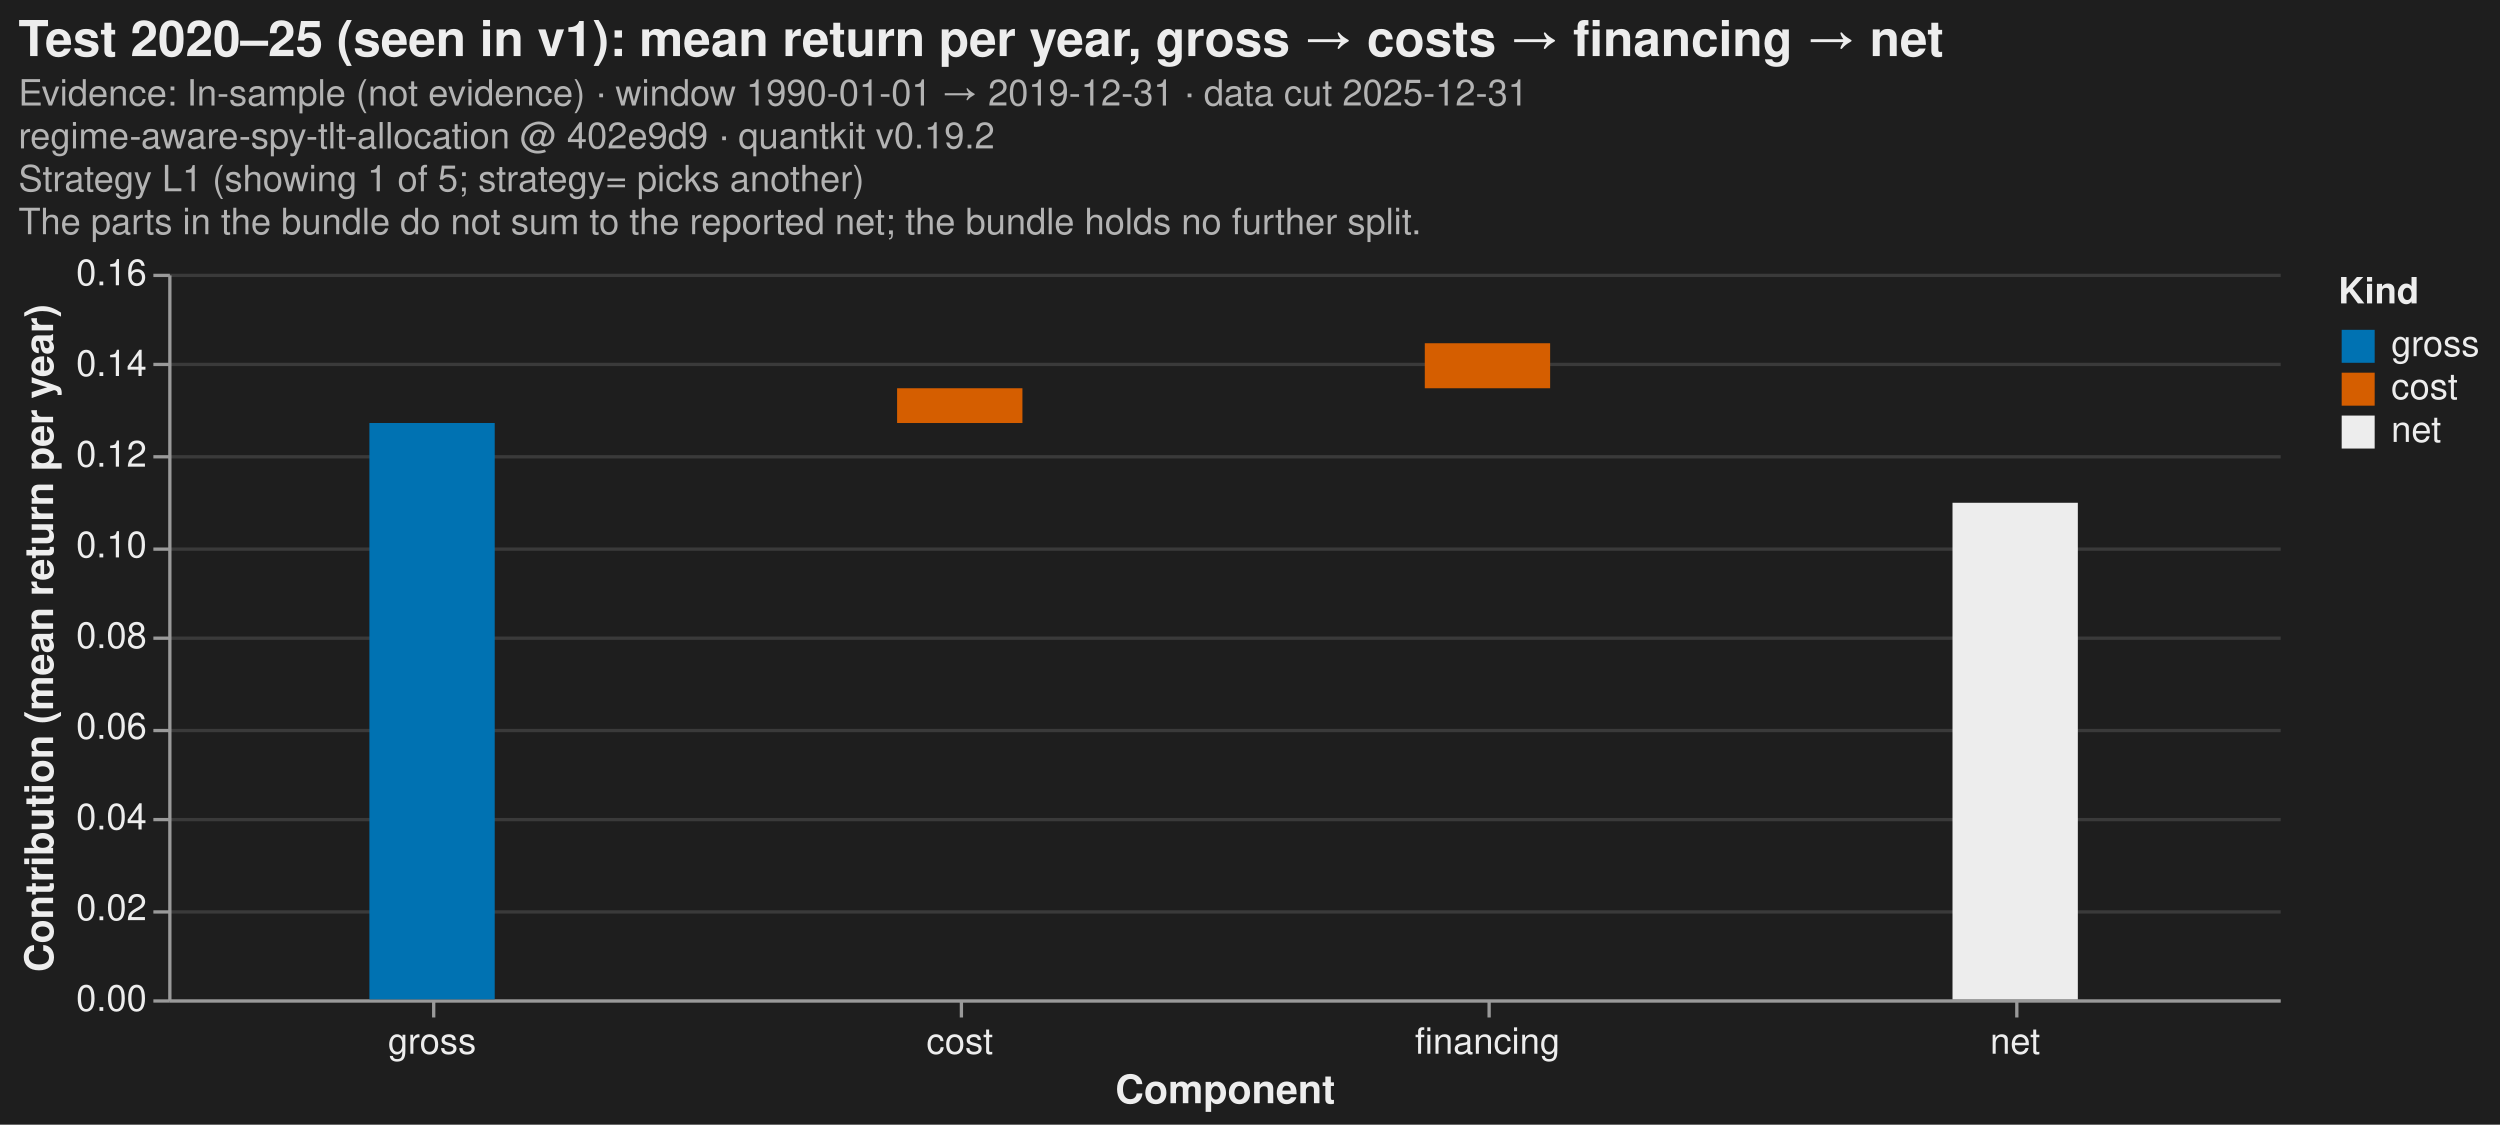
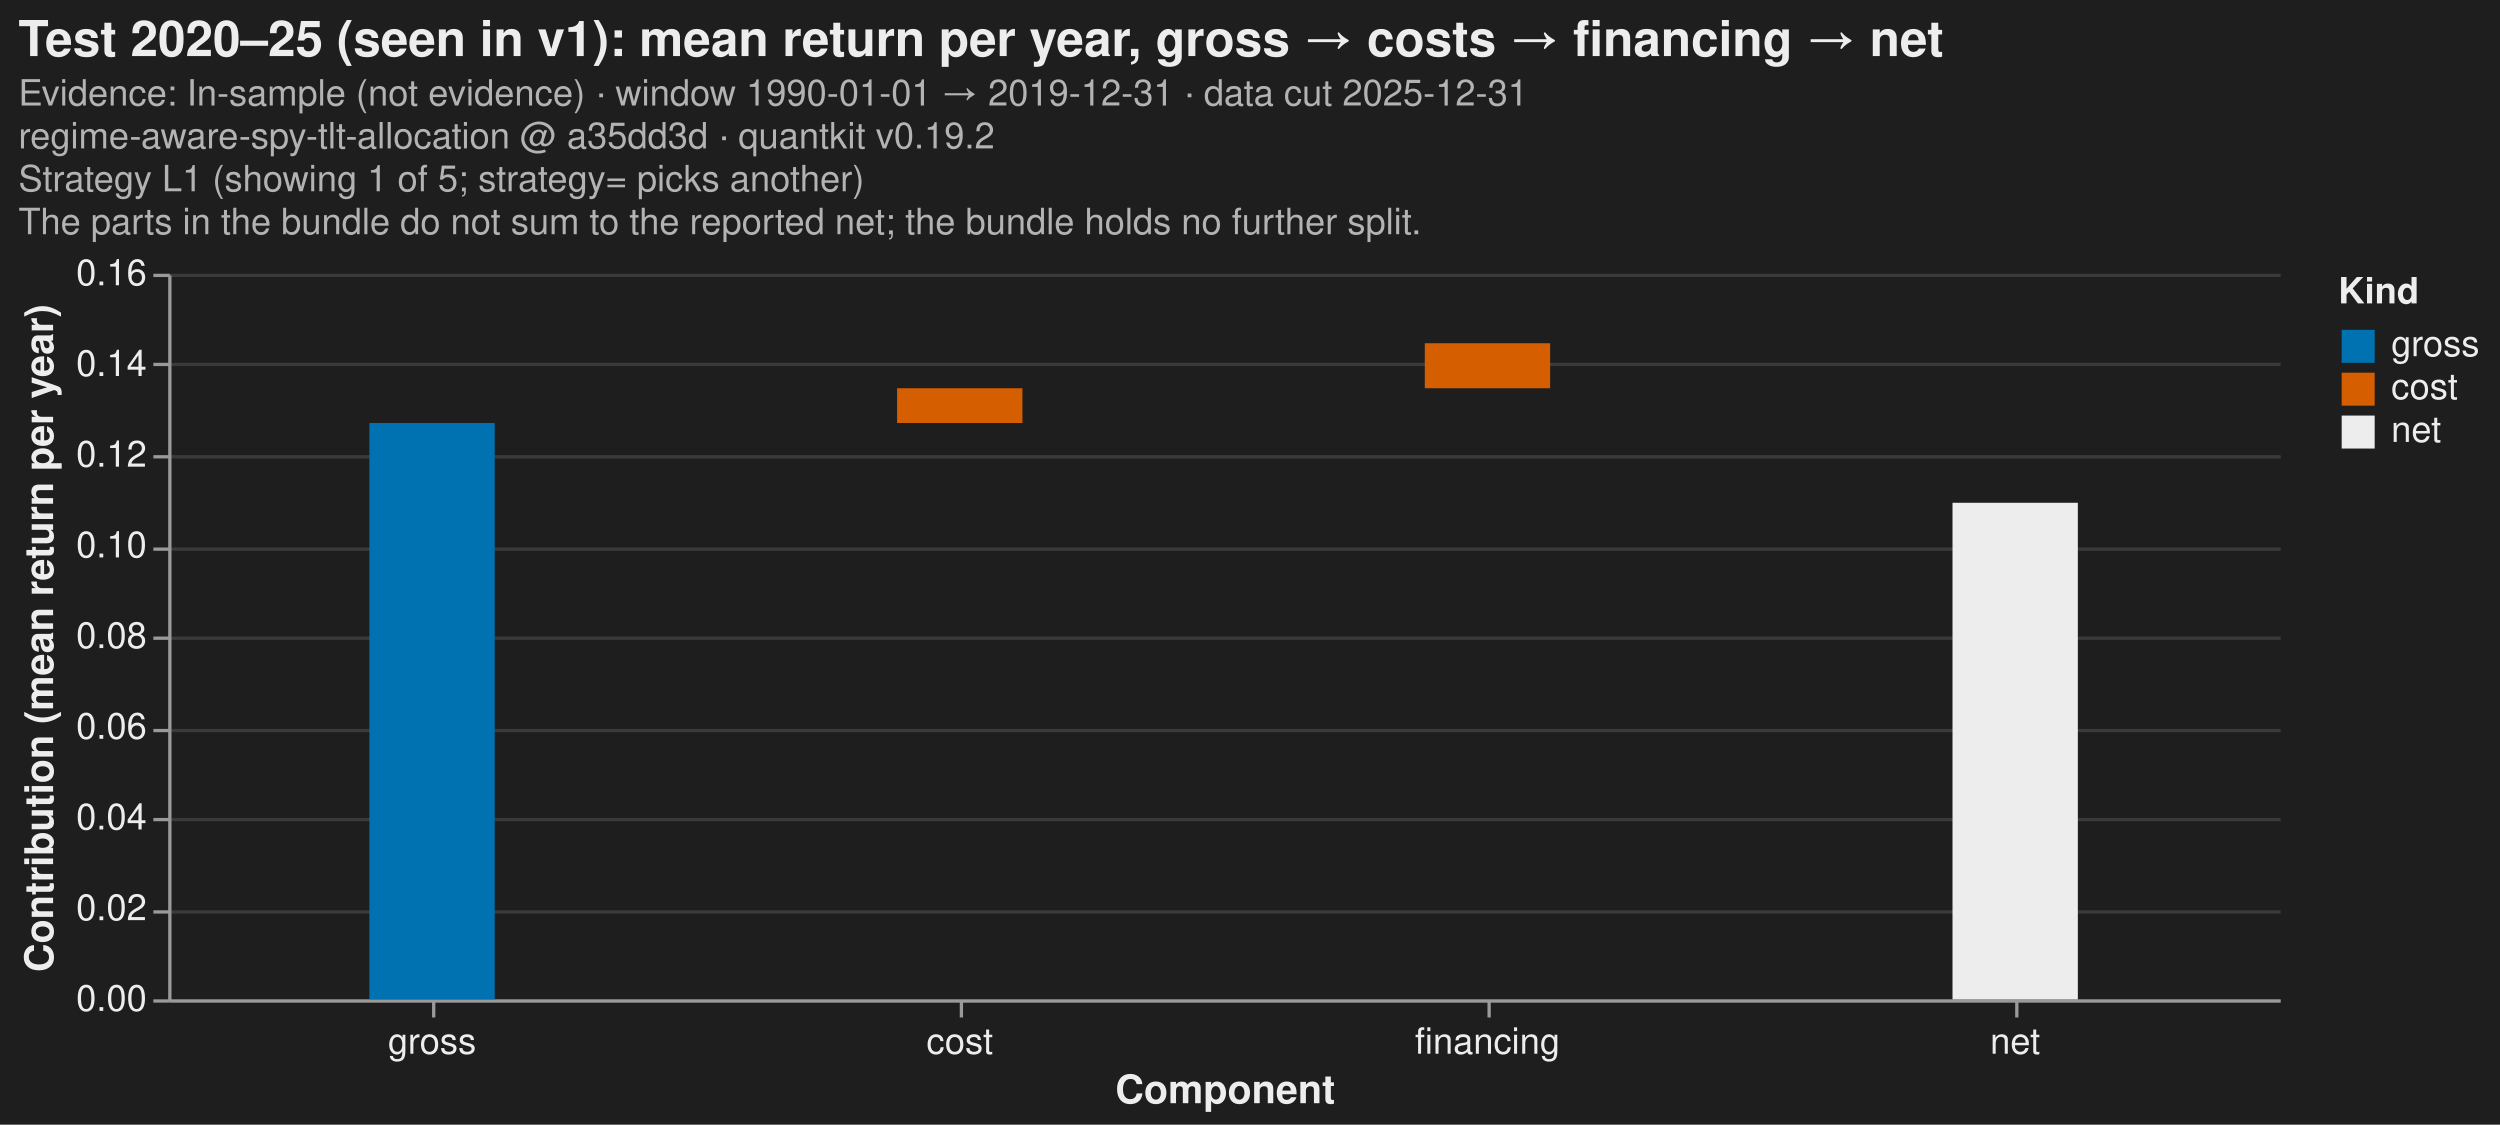
<svg xmlns="http://www.w3.org/2000/svg" version="1.1" class="marks" width="758" height="341" viewBox="0 0 758 341">
  <rect width="758" height="341" fill="#1E1E1E" />
  <g fill="none" stroke-miterlimit="10" transform="translate(51,83)">
    <g class="mark-group role-frame root" role="graphics-object" aria-roledescription="group mark container">
      <g transform="translate(0,0)">
        <path class="background" aria-hidden="true" d="M0,0h640v220h-640Z" />
        <g>
          <g class="mark-group role-axis" aria-hidden="true">
            <g transform="translate(0.5,0.5)">
              <path class="background" aria-hidden="true" d="M0,0h0v0h0Z" pointer-events="none" />
              <g>
                <g class="mark-rule role-axis-grid" pointer-events="none">
                  <line transform="translate(0,220)" x2="640" y2="0" stroke="#3A3A3A" stroke-width="1" opacity="1" />
                  <line transform="translate(0,193)" x2="640" y2="0" stroke="#3A3A3A" stroke-width="1" opacity="1" />
                  <line transform="translate(0,165)" x2="640" y2="0" stroke="#3A3A3A" stroke-width="1" opacity="1" />
                  <line transform="translate(0,138)" x2="640" y2="0" stroke="#3A3A3A" stroke-width="1" opacity="1" />
                  <line transform="translate(0,110)" x2="640" y2="0" stroke="#3A3A3A" stroke-width="1" opacity="1" />
                  <line transform="translate(0,83)" x2="640" y2="0" stroke="#3A3A3A" stroke-width="1" opacity="1" />
                  <line transform="translate(0,55)" x2="640" y2="0" stroke="#3A3A3A" stroke-width="1" opacity="1" />
                  <line transform="translate(0,27)" x2="640" y2="0" stroke="#3A3A3A" stroke-width="1" opacity="1" />
                  <line transform="translate(0,0)" x2="640" y2="0" stroke="#3A3A3A" stroke-width="1" opacity="1" />
                </g>
              </g>
              <path class="foreground" aria-hidden="true" d="" pointer-events="none" display="none" />
            </g>
          </g>
          <g class="mark-group role-axis" role="graphics-symbol" aria-roledescription="axis" aria-label="X-axis titled 'Component' for a discrete scale with 4 values: gross, cost, financing, net">
            <g transform="translate(0.5,220.5)">
              <path class="background" aria-hidden="true" d="M0,0h0v0h0Z" pointer-events="none" />
              <g>
                <g class="mark-rule role-axis-tick" pointer-events="none">
                  <line transform="translate(80,0)" x2="0" y2="5" stroke="#9A9A9A" stroke-width="1" opacity="1" />
                  <line transform="translate(240,0)" x2="0" y2="5" stroke="#9A9A9A" stroke-width="1" opacity="1" />
                  <line transform="translate(400,0)" x2="0" y2="5" stroke="#9A9A9A" stroke-width="1" opacity="1" />
                  <line transform="translate(560,0)" x2="0" y2="5" stroke="#9A9A9A" stroke-width="1" opacity="1" />
                </g>
                <g class="mark-text role-axis-label" pointer-events="none">
                  <text text-anchor="middle" transform="translate(79.5,16)" font-family="Helvetica Neue, Helvetica, Arial, sans-serif" font-size="11px" fill="#EDEDED" opacity="1">gross</text>
                  <text text-anchor="middle" transform="translate(239.5,16)" font-family="Helvetica Neue, Helvetica, Arial, sans-serif" font-size="11px" fill="#EDEDED" opacity="1">cost</text>
                  <text text-anchor="middle" transform="translate(399.5,16)" font-family="Helvetica Neue, Helvetica, Arial, sans-serif" font-size="11px" fill="#EDEDED" opacity="1">financing</text>
                  <text text-anchor="middle" transform="translate(559.5,16)" font-family="Helvetica Neue, Helvetica, Arial, sans-serif" font-size="11px" fill="#EDEDED" opacity="1">net</text>
                </g>
                <g class="mark-rule role-axis-domain" pointer-events="none">
                  <line transform="translate(0,0)" x2="640" y2="0" stroke="#9A9A9A" stroke-width="1" opacity="1" />
                </g>
                <g class="mark-text role-axis-title" pointer-events="none">
                  <text text-anchor="middle" transform="translate(320,31)" font-family="Helvetica Neue, Helvetica, Arial, sans-serif" font-size="12px" font-weight="bold" fill="#EDEDED" opacity="1">Component</text>
                </g>
              </g>
              <path class="foreground" aria-hidden="true" d="" pointer-events="none" display="none" />
            </g>
          </g>
          <g class="mark-group role-axis" role="graphics-symbol" aria-roledescription="axis" aria-label="Y-axis titled 'Contribution (mean return per year)' for a linear scale with values from 0.00 to 0.16">
            <g transform="translate(0.5,0.5)">
              <path class="background" aria-hidden="true" d="M0,0h0v0h0Z" pointer-events="none" />
              <g>
                <g class="mark-rule role-axis-tick" pointer-events="none">
                  <line transform="translate(0,220)" x2="-5" y2="0" stroke="#9A9A9A" stroke-width="1" opacity="1" />
                  <line transform="translate(0,193)" x2="-5" y2="0" stroke="#9A9A9A" stroke-width="1" opacity="1" />
                  <line transform="translate(0,165)" x2="-5" y2="0" stroke="#9A9A9A" stroke-width="1" opacity="1" />
                  <line transform="translate(0,138)" x2="-5" y2="0" stroke="#9A9A9A" stroke-width="1" opacity="1" />
                  <line transform="translate(0,110)" x2="-5" y2="0" stroke="#9A9A9A" stroke-width="1" opacity="1" />
                  <line transform="translate(0,83)" x2="-5" y2="0" stroke="#9A9A9A" stroke-width="1" opacity="1" />
                  <line transform="translate(0,55)" x2="-5" y2="0" stroke="#9A9A9A" stroke-width="1" opacity="1" />
                  <line transform="translate(0,27)" x2="-5" y2="0" stroke="#9A9A9A" stroke-width="1" opacity="1" />
                  <line transform="translate(0,0)" x2="-5" y2="0" stroke="#9A9A9A" stroke-width="1" opacity="1" />
                </g>
                <g class="mark-text role-axis-label" pointer-events="none">
                  <text text-anchor="end" transform="translate(-7,223)" font-family="Helvetica Neue, Helvetica, Arial, sans-serif" font-size="11px" fill="#EDEDED" opacity="1">0.00</text>
                  <text text-anchor="end" transform="translate(-7,195.5)" font-family="Helvetica Neue, Helvetica, Arial, sans-serif" font-size="11px" fill="#EDEDED" opacity="1">0.02</text>
                  <text text-anchor="end" transform="translate(-7,168)" font-family="Helvetica Neue, Helvetica, Arial, sans-serif" font-size="11px" fill="#EDEDED" opacity="1">0.04</text>
                  <text text-anchor="end" transform="translate(-7,140.5)" font-family="Helvetica Neue, Helvetica, Arial, sans-serif" font-size="11px" fill="#EDEDED" opacity="1">0.06</text>
                  <text text-anchor="end" transform="translate(-7,113)" font-family="Helvetica Neue, Helvetica, Arial, sans-serif" font-size="11px" fill="#EDEDED" opacity="1">0.08</text>
                  <text text-anchor="end" transform="translate(-7,85.5)" font-family="Helvetica Neue, Helvetica, Arial, sans-serif" font-size="11px" fill="#EDEDED" opacity="1">0.10</text>
                  <text text-anchor="end" transform="translate(-7,58)" font-family="Helvetica Neue, Helvetica, Arial, sans-serif" font-size="11px" fill="#EDEDED" opacity="1">0.12</text>
                  <text text-anchor="end" transform="translate(-7,30.5)" font-family="Helvetica Neue, Helvetica, Arial, sans-serif" font-size="11px" fill="#EDEDED" opacity="1">0.14</text>
                  <text text-anchor="end" transform="translate(-7,3)" font-family="Helvetica Neue, Helvetica, Arial, sans-serif" font-size="11px" fill="#EDEDED" opacity="1">0.16</text>
                </g>
                <g class="mark-rule role-axis-domain" pointer-events="none">
                  <line transform="translate(0,220)" x2="0" y2="-220" stroke="#9A9A9A" stroke-width="1" opacity="1" />
                </g>
                <g class="mark-text role-axis-title" pointer-events="none">
                  <text text-anchor="middle" transform="translate(-32.406,110) rotate(-90) translate(0,-3)" font-family="Helvetica Neue, Helvetica, Arial, sans-serif" font-size="12px" font-weight="bold" fill="#EDEDED" opacity="1">Contribution (mean return per year)</text>
                </g>
              </g>
              <path class="foreground" aria-hidden="true" d="" pointer-events="none" display="none" />
            </g>
          </g>
          <g class="mark-rect role-mark marks" role="graphics-object" aria-roledescription="rect mark container">
            <path aria-label="Component: gross; Contribution (mean return per year): 0; Kind: gross; part: gross; value: 0.1271" role="graphics-symbol" aria-roledescription="bar" d="M61,45.255h38v174.745h-38Z" fill="#0072B2" />
            <path aria-label="Component: cost; Contribution (mean return per year): 0.127087032981; Kind: cost; part: cost; value: −0.007663" role="graphics-symbol" aria-roledescription="bar" d="M221,34.719h38v10.537h-38Z" fill="#D55E00" />
            <path aria-label="Component: financing; Contribution (mean return per year): 0.134749948051; Kind: cost; part: financing; value: −0.009927" role="graphics-symbol" aria-roledescription="bar" d="M381,21.07h38v13.649h-38Z" fill="#D55E00" />
            <path aria-label="Component: net; Contribution (mean return per year): 0; Kind: net; part: net; value: 0.1095" role="graphics-symbol" aria-roledescription="bar" d="M541,69.441h38v150.559h-38Z" fill="#EDEDED" />
          </g>
          <g class="mark-group role-legend" role="graphics-symbol" aria-roledescription="legend" aria-label="Symbol legend titled 'Kind' for fill color with 3 values: gross, cost, net">
            <g transform="translate(658,0)">
              <path class="background" aria-hidden="true" d="M0,0h44v53h-44Z" pointer-events="none" />
              <g>
                <g class="mark-group role-legend-entry">
                  <g transform="translate(0,16)">
                    <path class="background" aria-hidden="true" d="M0,0h0v0h0Z" pointer-events="none" />
                    <g>
                      <g class="mark-group role-scope" role="graphics-object" aria-roledescription="group mark container">
                        <g transform="translate(0,0)">
                          <path class="background" aria-hidden="true" d="M0,0h43.093v11h-43.093Z" pointer-events="none" opacity="1" />
                          <g>
                            <g class="mark-symbol role-legend-symbol" pointer-events="none">
                              <path transform="translate(6,6)" d="M-5,-5h10v10h-10Z" fill="#0072B2" stroke-width="1.5" opacity="1" />
                            </g>
                            <g class="mark-text role-legend-label" pointer-events="none">
                              <text text-anchor="start" transform="translate(16,9)" font-family="Helvetica Neue, Helvetica, Arial, sans-serif" font-size="11px" fill="#EDEDED" opacity="1">gross</text>
                            </g>
                          </g>
                          <path class="foreground" aria-hidden="true" d="" pointer-events="none" display="none" />
                        </g>
                        <g transform="translate(0,13)">
                          <path class="background" aria-hidden="true" d="M0,0h43.093v11h-43.093Z" pointer-events="none" opacity="1" />
                          <g>
                            <g class="mark-symbol role-legend-symbol" pointer-events="none">
                              <path transform="translate(6,6)" d="M-5,-5h10v10h-10Z" fill="#D55E00" stroke-width="1.5" opacity="1" />
                            </g>
                            <g class="mark-text role-legend-label" pointer-events="none">
                              <text text-anchor="start" transform="translate(16,9)" font-family="Helvetica Neue, Helvetica, Arial, sans-serif" font-size="11px" fill="#EDEDED" opacity="1">cost</text>
                            </g>
                          </g>
                          <path class="foreground" aria-hidden="true" d="" pointer-events="none" display="none" />
                        </g>
                        <g transform="translate(0,26)">
                          <path class="background" aria-hidden="true" d="M0,0h43.093v11h-43.093Z" pointer-events="none" opacity="1" />
                          <g>
                            <g class="mark-symbol role-legend-symbol" pointer-events="none">
                              <path transform="translate(6,6)" d="M-5,-5h10v10h-10Z" fill="#EDEDED" stroke-width="1.5" opacity="1" />
                            </g>
                            <g class="mark-text role-legend-label" pointer-events="none">
                              <text text-anchor="start" transform="translate(16,9)" font-family="Helvetica Neue, Helvetica, Arial, sans-serif" font-size="11px" fill="#EDEDED" opacity="1">net</text>
                            </g>
                          </g>
                          <path class="foreground" aria-hidden="true" d="" pointer-events="none" display="none" />
                        </g>
                      </g>
                    </g>
                    <path class="foreground" aria-hidden="true" d="" pointer-events="none" display="none" />
                  </g>
                </g>
                <g class="mark-text role-legend-title" pointer-events="none">
                  <text text-anchor="start" transform="translate(0,9)" font-family="Helvetica Neue, Helvetica, Arial, sans-serif" font-size="11px" font-weight="bold" fill="#EDEDED" opacity="1">Kind</text>
                </g>
              </g>
              <path class="foreground" aria-hidden="true" d="" pointer-events="none" display="none" />
            </g>
          </g>
          <g class="mark-group role-title">
            <g transform="translate(-45.406,-78)">
              <path class="background" aria-hidden="true" d="M0,0h0v0h0Z" pointer-events="none" />
              <g>
                <g class="mark-text role-title-text" role="graphics-symbol" aria-roledescription="title" aria-label="Title text 'Test 2020–25 (seen in v1): mean return per year, gross → costs → financing → net'" pointer-events="none">
                  <text text-anchor="start" transform="translate(0,12)" font-family="Helvetica Neue, Helvetica, Arial, sans-serif" font-size="15px" font-weight="bold" fill="#EDEDED" opacity="1">Test 2020–25 (seen in v1): mean return per year, gross → costs → financing → net</text>
                </g>
-                 <g class="mark-text role-title-subtitle" role="graphics-symbol" aria-roledescription="subtitle" aria-label="Subtitle text 'Evidence: In-sample (not evidence) · window 1990-01-01 → 2019-12-31 · data cut 2025-12-31 regime-aware-spy-tlt-allocation @ 402e9d9 · quantkit v0.19.2 Strategy L1 (showing 1 of 5; strategy= picks another) The parts in the bundle do not sum to the reported net; the bundle holds no further split.'" pointer-events="none">
+                 <g class="mark-text role-title-subtitle" role="graphics-symbol" aria-roledescription="subtitle" aria-label="Subtitle text 'Evidence: In-sample (not evidence) · window 1990-01-01 → 2019-12-31 · data cut 2025-12-31 regime-aware-spy-tlt-allocation @ a35dd3d · quantkit v0.19.2 Strategy L1 (showing 1 of 5; strategy= picks another) The parts in the bundle do not sum to the reported net; the bundle holds no further split.'" pointer-events="none">
                  <text text-anchor="start" transform="translate(0,27)" font-family="Helvetica Neue, Helvetica, Arial, sans-serif" font-size="11px" fill="#B3B3B3" opacity="1">
                    <tspan>Evidence: In-sample (not evidence) · window 1990-01-01 → 2019-12-31 · data cut 2025-12-31</tspan>
-                     <tspan x="0" dy="13">regime-aware-spy-tlt-allocation @ 402e9d9 · quantkit v0.19.2</tspan>
+                     <tspan x="0" dy="13">regime-aware-spy-tlt-allocation @ a35dd3d · quantkit v0.19.2</tspan>
                    <tspan x="0" dy="13">Strategy L1 (showing 1 of 5; strategy= picks another)</tspan>
                    <tspan x="0" dy="13">The parts in the bundle do not sum to the reported net; the bundle holds no further split.</tspan>
                  </text>
                </g>
              </g>
              <path class="foreground" aria-hidden="true" d="" pointer-events="none" display="none" />
            </g>
          </g>
        </g>
        <path class="foreground" aria-hidden="true" d="" display="none" />
      </g>
    </g>
  </g>
</svg>
